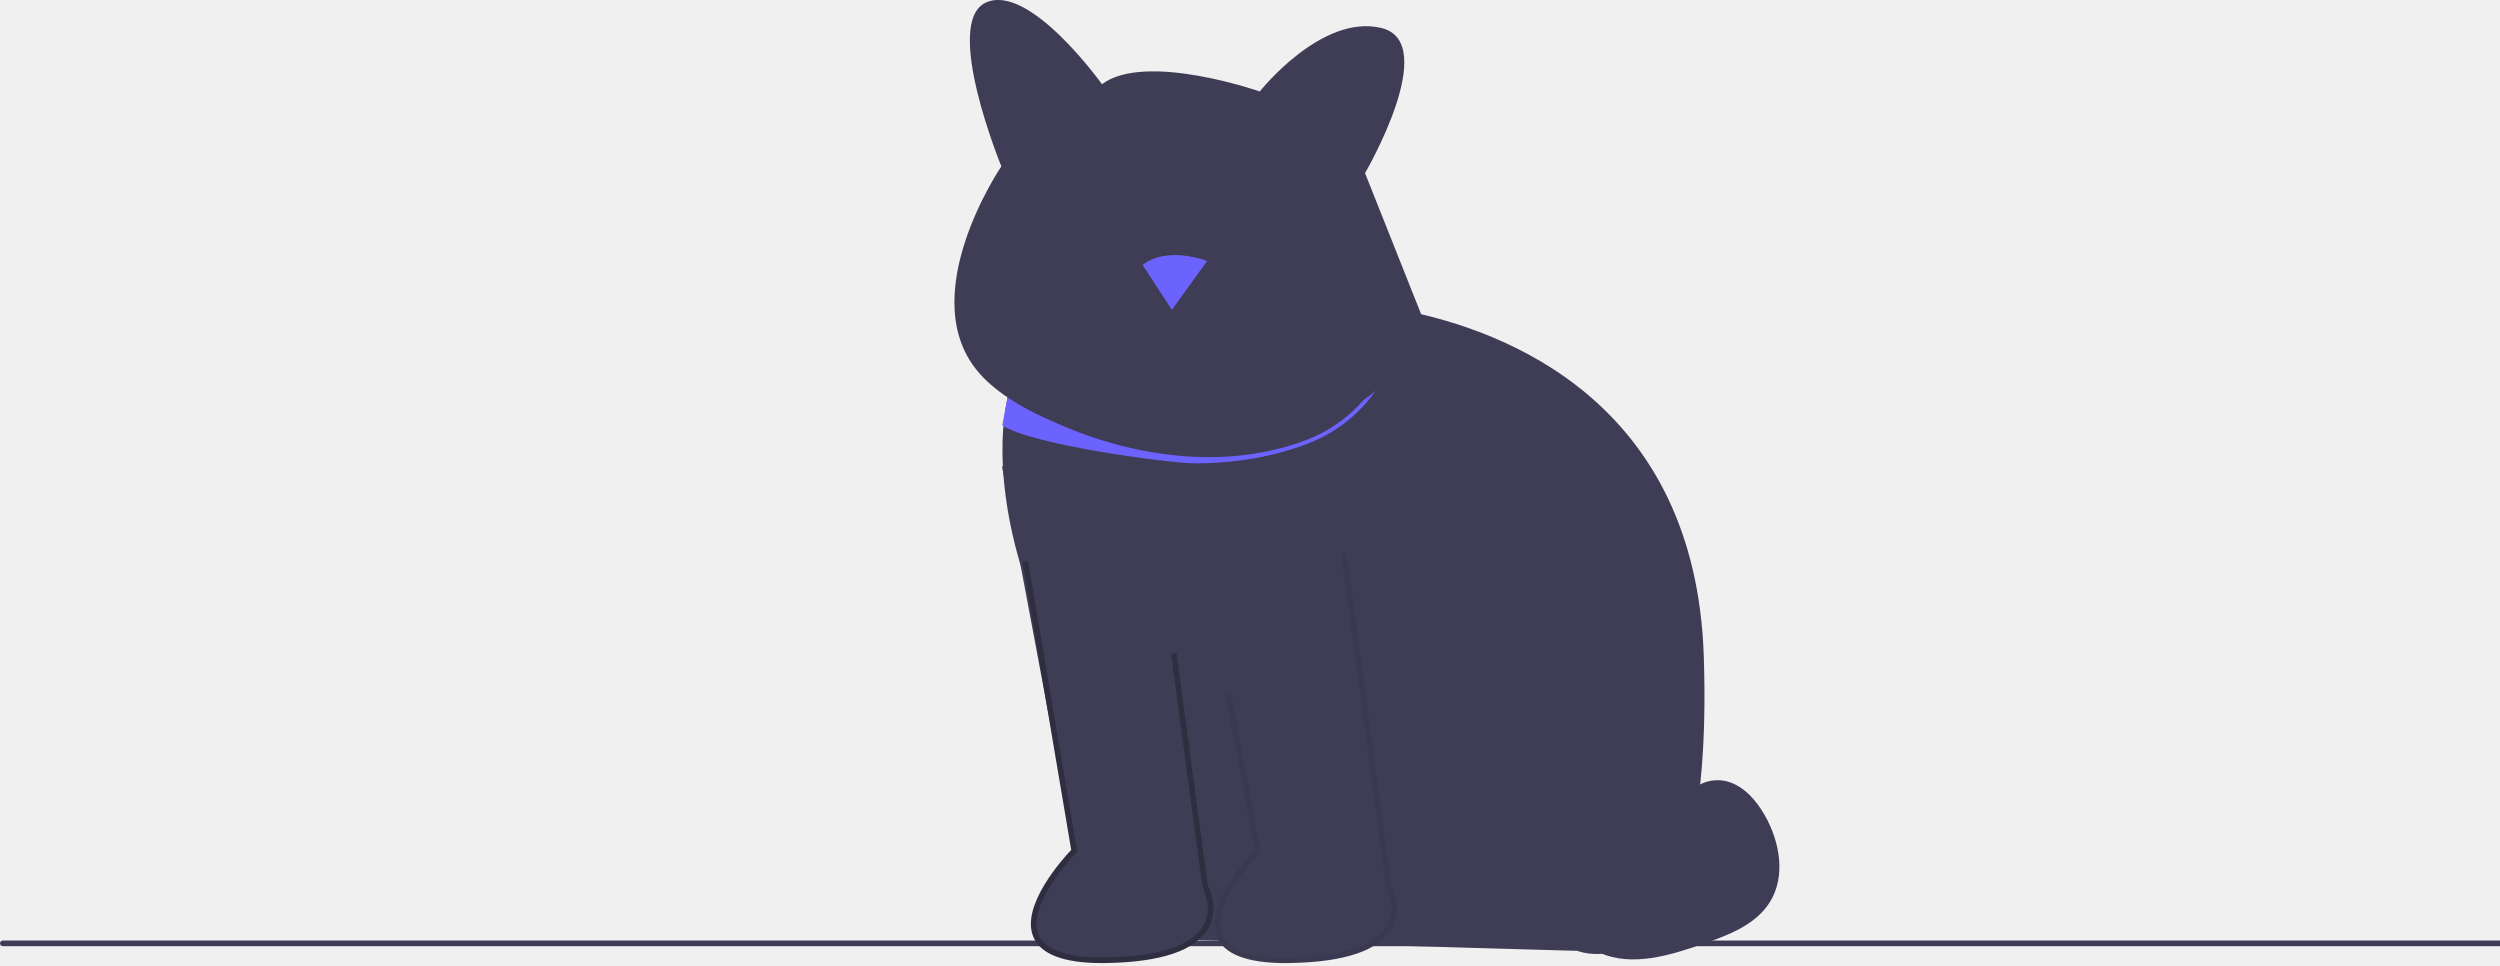
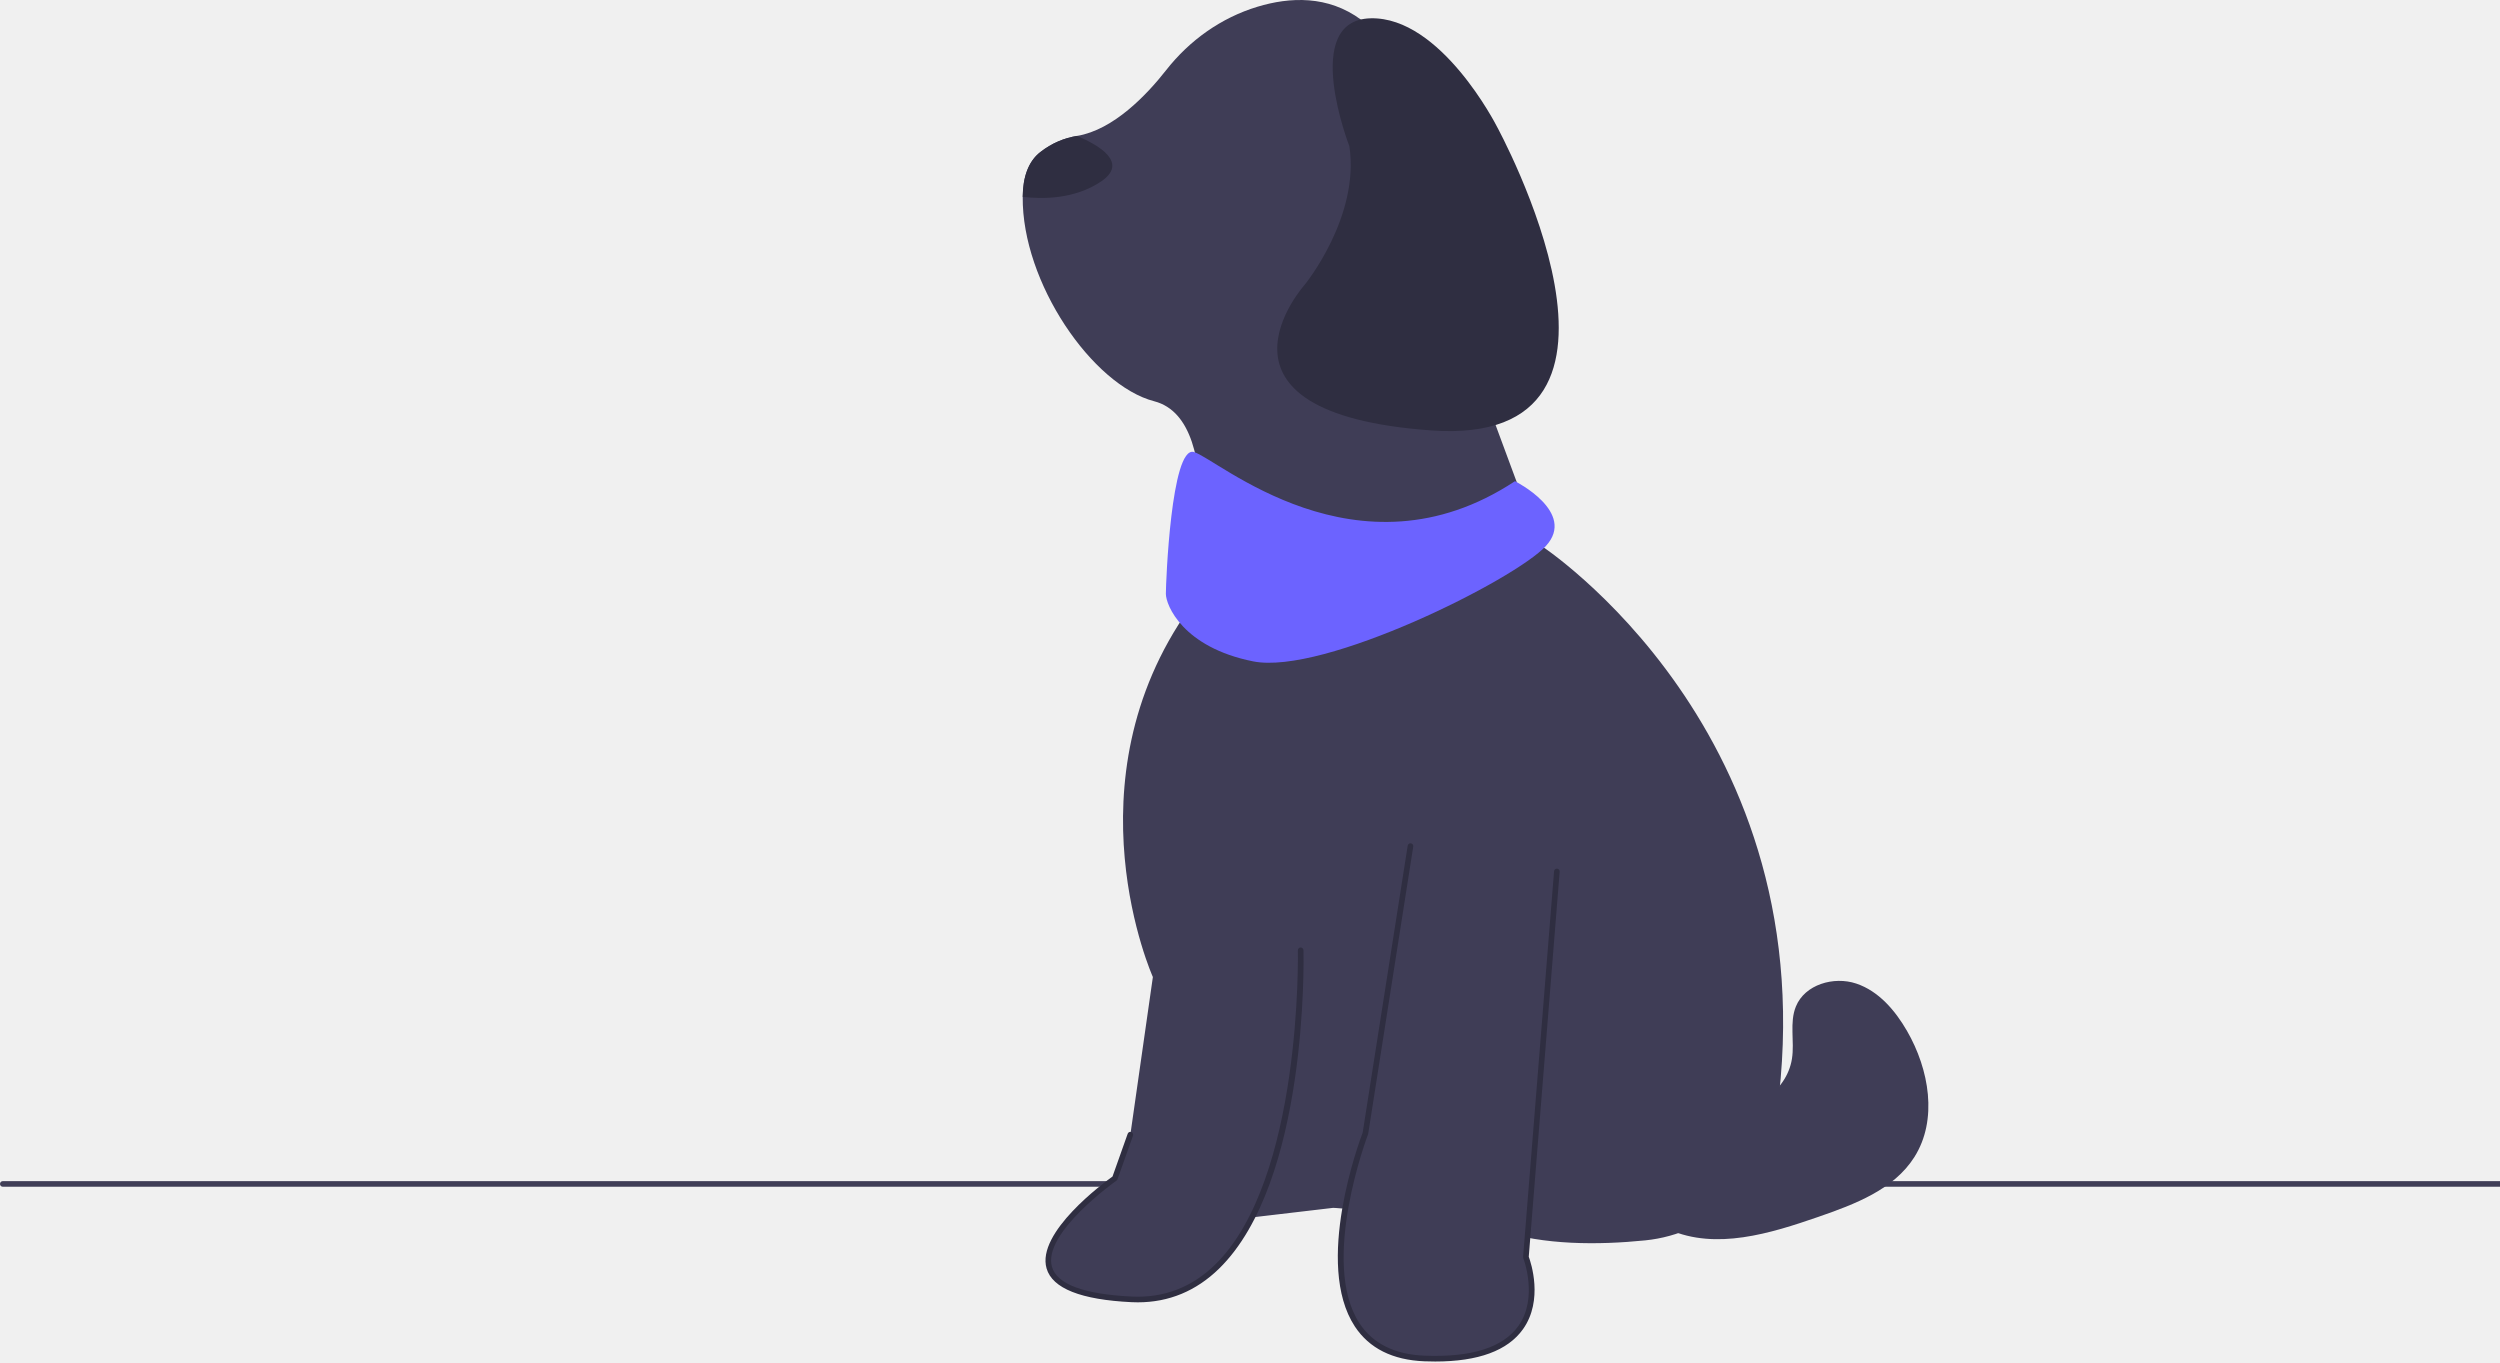
- <svg xmlns="http://www.w3.org/2000/svg" width="888" height="343" viewBox="0 0 888 343" fill="none">
-   <g clip-path="url(#clip0_5_60)">
-     <path d="M560.17 337.74L418.68 333.72C418.68 333.72 429.33 270.01 395.16 252.33C371.87 240.27 351.2 183.94 357.08 145.61C357.16 145.1 357.24 144.59 357.33 144.09C360.31 126.93 368.83 113.64 385.12 110.03C437.78 98.37 475.36 107.41 475.36 107.41C475.36 107.41 484.06 107.52 496.95 109.94C497.41 110.02 497.87 110.11 498.33 110.21C534.82 117.36 602.27 142.82 605.19 233.22C609.21 357.42 560.17 337.72 560.17 337.72V337.74Z" fill="#3F3D56" />
-     <path d="M496.95 109.95C496.71 116.43 495.24 122.87 492.56 128.99C487 141.68 476.86 151.37 464.02 156.28C425.56 171 380.68 156.4 357.98 140.57C357.89 141.07 356.09 150.56 356.01 151.07C366.06 157.95 415.25 164.58 424.58 164.58C438.75 164.58 452.39 162.23 464.52 157.58C477.71 152.53 488.12 142.57 493.83 129.54C496.56 123.32 498.06 116.79 498.33 110.21C497.87 110.11 497.41 110.02 496.95 109.94V109.95Z" fill="#6C63FF" />
-     <path d="M507.41 118.2L484.86 61.49C484.86 61.49 511.93 15.09 490.66 9.94C469.39 4.78 447.48 32.49 447.48 32.49C447.48 32.49 406.88 18.31 391.42 29.91C391.42 29.91 365.64 -6.18 350.18 0.91C334.71 8 355.68 59.09 355.68 59.09C355.68 59.09 323.76 105.95 348.25 133.01C372.74 160.08 464.89 181.99 507.42 118.19L507.41 118.2Z" fill="#3F3D56" />
-     <path d="M1 336.08H888V334.08H1C0.45 334.08 0 334.53 0 335.08C0 335.63 0.45 336.08 1 336.08Z" fill="#3F3D56" />
-     <path d="M555.78 303.8C563.46 307.22 571.48 310.7 579.88 310.37C588.28 310.04 597.11 304.63 598.42 296.33C599.1 292.04 597.76 287.45 599.4 283.43C601.61 278.03 608.73 275.94 614.26 277.79C619.8 279.64 623.86 284.42 626.78 289.47C632.24 298.93 634.42 311.35 628.57 320.57C623.5 328.56 613.88 332.18 604.94 335.28C593.02 339.41 579.72 343.5 568.17 338.43C556.56 333.33 550.23 318.6 554.53 306.67" fill="#3F3D56" />
-     <path d="M428.74 92.71C428.74 92.71 414.86 87.16 405.85 94.1L416.26 110.06L428.75 92.72L428.74 92.71Z" fill="#6C63FF" />
-     <path d="M355.89 165.55L381.56 302.23C381.56 302.23 342.71 341.78 392.66 341.08C442.61 340.39 428.04 314.72 428.04 314.72L412.08 196.08" fill="#3F3D56" />
-     <path d="M391.4 342.09C377.87 342.09 369.69 338.99 367.07 332.86C362.3 321.7 377.83 304.69 380.49 301.89L363.23 199.71L365.2 199.38L382.63 302.56L382.27 302.92C382.09 303.1 364.33 321.37 368.91 332.07C371.26 337.57 379.23 340.26 392.65 340.07C411.3 339.81 423.32 335.9 427.42 328.77C431.11 322.35 427.21 315.27 427.17 315.2L427.08 315.03L427.05 314.84L415.95 232.28L417.93 232.01L429.01 314.39C429.67 315.64 433.12 322.85 429.17 329.75C424.64 337.65 412.36 341.8 392.68 342.07C392.25 342.07 391.83 342.07 391.41 342.07L391.4 342.09Z" fill="#2F2E41" />
-     <path d="M421.1 165.55L446.77 302.23C446.77 302.23 407.92 341.78 457.87 341.08C507.82 340.39 493.25 314.72 493.25 314.72L477.29 196.08" fill="#3F3D56" />
-     <path d="M456.61 342.09C443.08 342.09 434.9 338.99 432.28 332.86C427.51 321.72 443.01 304.73 445.69 301.9L435.38 246.9L437.35 246.53L447.85 302.55L447.48 302.92C447.3 303.1 429.54 321.37 434.12 332.07C436.47 337.57 444.45 340.27 457.86 340.07C476.52 339.81 488.55 335.9 492.64 328.75C496.33 322.31 492.42 315.27 492.38 315.2L492.28 315.03L476.3 196.2L478.28 195.93L494.21 314.39C494.87 315.64 498.32 322.85 494.37 329.75C489.84 337.65 477.56 341.8 457.88 342.07C457.45 342.07 457.03 342.07 456.61 342.07V342.09Z" fill="#3A394F" />
+ <svg xmlns="http://www.w3.org/2000/svg" width="888" height="484" viewBox="0 0 888 484" fill="none">
+   <g clip-path="url(#clip0_5_13)">
+     <path d="M1 421.535H888V419.535H1C0.448 419.535 0 419.983 0 420.535C0 421.087 0.448 421.535 1 421.535Z" fill="#3F3D56" />
+     <path d="M406 438.535C411 462.535 439.5 433.035 439.5 433.035L473.5 429.035C473.5 429.035 495 429.535 509 440.535C523 451.535 532.5 437.035 532.5 437.035C548.273 442.292 567.597 442.271 584.333 440.587C608.449 438.161 627.779 419.547 631.093 395.537C649.79 260.095 547 193.535 547 193.535L517 112.535C517 112.535 526.5 89.035 529.5 68.035C532.5 47.035 510.5 27.035 483.5 7.035C471.687 -1.715 458.152 -1.086 446.663 2.39C433.774 6.289 422.531 14.308 414.223 24.906C407.341 33.686 395.536 46.121 382.56 48.275C378.07 49.015 373.64 50.795 369.5 54.035C365.22 57.385 363.33 62.975 363.27 69.925C362.95 100.285 388.02 136.835 410 142.535C437 149.535 422.5 216.035 422.5 216.035C378.5 278.035 409.5 347.035 409.5 347.035L401.5 403.035C401.5 403.035 401 414.535 406 438.535Z" fill="#3F3D56" />
+     <path d="M553 309.535L542 446.535C542 446.535 557 484.535 506 482.535C455 480.535 485 402.535 485 402.535L501 300.535" fill="#3F3D56" />
+     <path d="M509.795 483.611C508.548 483.611 507.271 483.586 505.961 483.534C494.671 483.091 486.357 478.933 481.25 471.175C466.647 448.994 482.889 405.269 484.028 402.276L500.012 300.38C500.098 299.834 500.605 299.466 501.155 299.547C501.7 299.632 502.073 300.144 501.988 300.69L485.988 402.69C485.977 402.759 485.959 402.828 485.934 402.894C485.759 403.346 468.682 448.45 482.922 470.078C487.654 477.264 495.432 481.12 506.039 481.536C522.691 482.185 533.892 478.632 539.337 470.967C546.461 460.939 541.124 447.041 541.069 446.901C541.014 446.759 540.991 446.606 541.003 446.455L552.003 309.455C552.047 308.905 552.52 308.504 553.08 308.538C553.631 308.583 554.041 309.064 553.997 309.615L543.015 446.39C543.741 448.351 548.297 461.795 540.976 472.114C535.559 479.75 525.077 483.611 509.795 483.611Z" fill="#2F2E41" />
+     <path d="M462 337.535C462 337.535 465 464.535 402 461.535C339 458.535 396 418.535 396 418.535L401.5 403.035" fill="#3F3D56" />
+     <path d="M404.162 462.587C403.431 462.587 402.695 462.569 401.952 462.534C383.964 461.677 373.8 457.647 371.744 450.555C368.04 437.776 392.184 420.034 395.163 417.902L400.558 402.701C400.742 402.179 401.313 401.908 401.834 402.092C402.354 402.277 402.627 402.848 402.442 403.369L396.942 418.869C396.873 419.065 396.744 419.234 396.574 419.353C396.311 419.539 370.197 438.038 373.666 449.999C375.458 456.179 385.007 459.724 402.048 460.536C413.396 461.082 423.345 457.265 431.599 449.207C462.551 418.991 461.02 338.369 461 337.558C460.987 337.006 461.424 336.548 461.977 336.535C462.499 336.536 462.986 336.96 463 337.511C463.079 340.857 464.572 419.809 432.997 450.636C424.869 458.572 415.177 462.587 404.162 462.587Z" fill="#2F2E41" />
+     <path d="M363.27 69.925C370.45 70.785 381.69 70.745 391 64.535C400.97 57.885 390.62 51.685 382.56 48.275C378.07 49.015 373.64 50.795 369.5 54.035C365.22 57.385 363.33 62.975 363.27 69.925Z" fill="#2F2E41" />
+     <path d="M479.298 51.944C479.298 51.944 461.849 7.127 486.841 6.5C511.833 5.873 531.573 44.71 531.573 44.71C531.573 44.71 594.301 159.053 508.36 152.887C422.418 146.721 463.486 101.076 463.486 101.076C463.486 101.076 483.088 76.977 479.298 51.944Z" fill="#2F2E41" />
+     <path d="M575.039 386.851C586.106 391.774 597.67 396.799 609.774 396.318C621.878 395.837 634.616 388.042 636.502 376.077C637.476 369.9 635.545 363.273 637.91 357.484C641.092 349.695 651.356 346.692 659.335 349.361C667.314 352.03 673.176 358.913 677.379 366.201C685.242 379.838 688.393 397.736 679.962 411.029C672.653 422.553 658.791 427.76 645.897 432.226C628.722 438.176 609.546 444.08 592.903 436.773C576.165 429.423 567.047 408.188 573.245 390.991" fill="#3F3D56" />
+     <path d="M538.114 170.921C538.114 170.921 560.114 181.921 549.114 193.921C538.114 205.921 470.114 239.921 445.114 234.921C420.114 229.921 414.114 214.921 414.114 210.921C414.114 206.921 416 158.535 424 160.535C432 162.535 482.114 207.921 538.114 170.921Z" fill="#6C63FF" />
  </g>
  <defs>
-     <clipPath id="clip0_5_60">
-       <rect width="888" height="342.09" fill="white" />
+     <clipPath id="clip0_5_13">
+       <rect width="888" height="483.611" fill="white" />
    </clipPath>
  </defs>
</svg>
